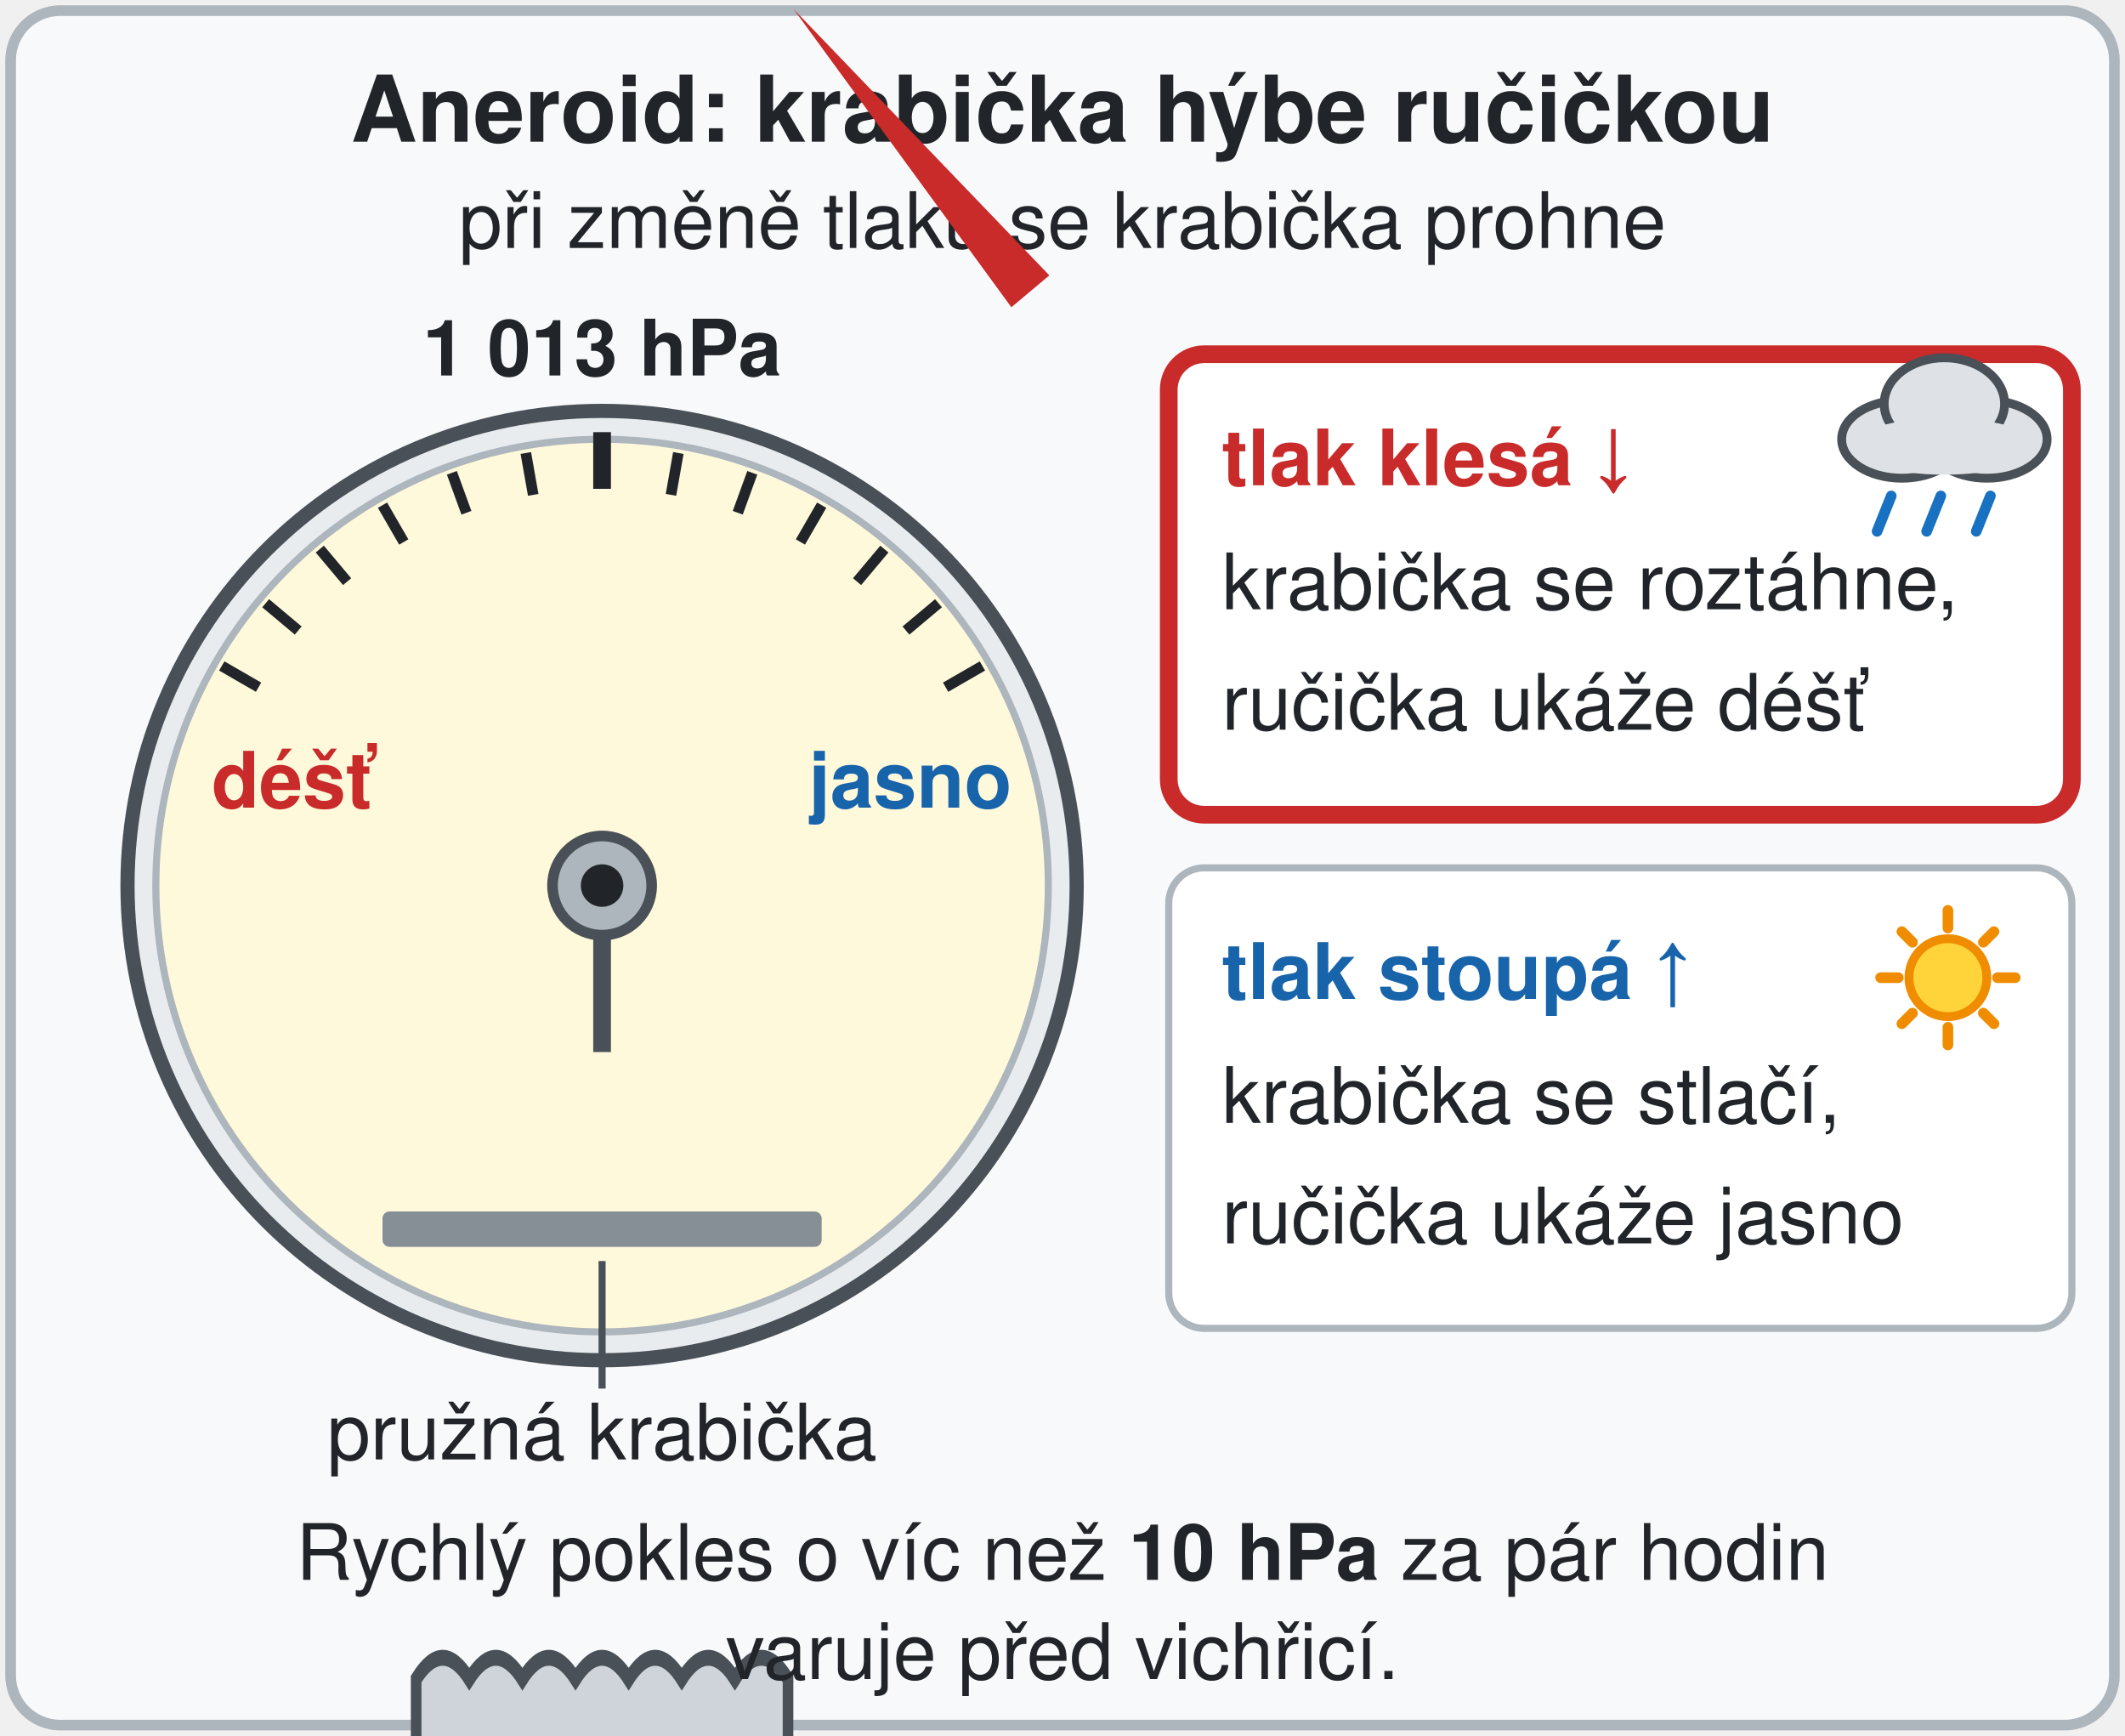
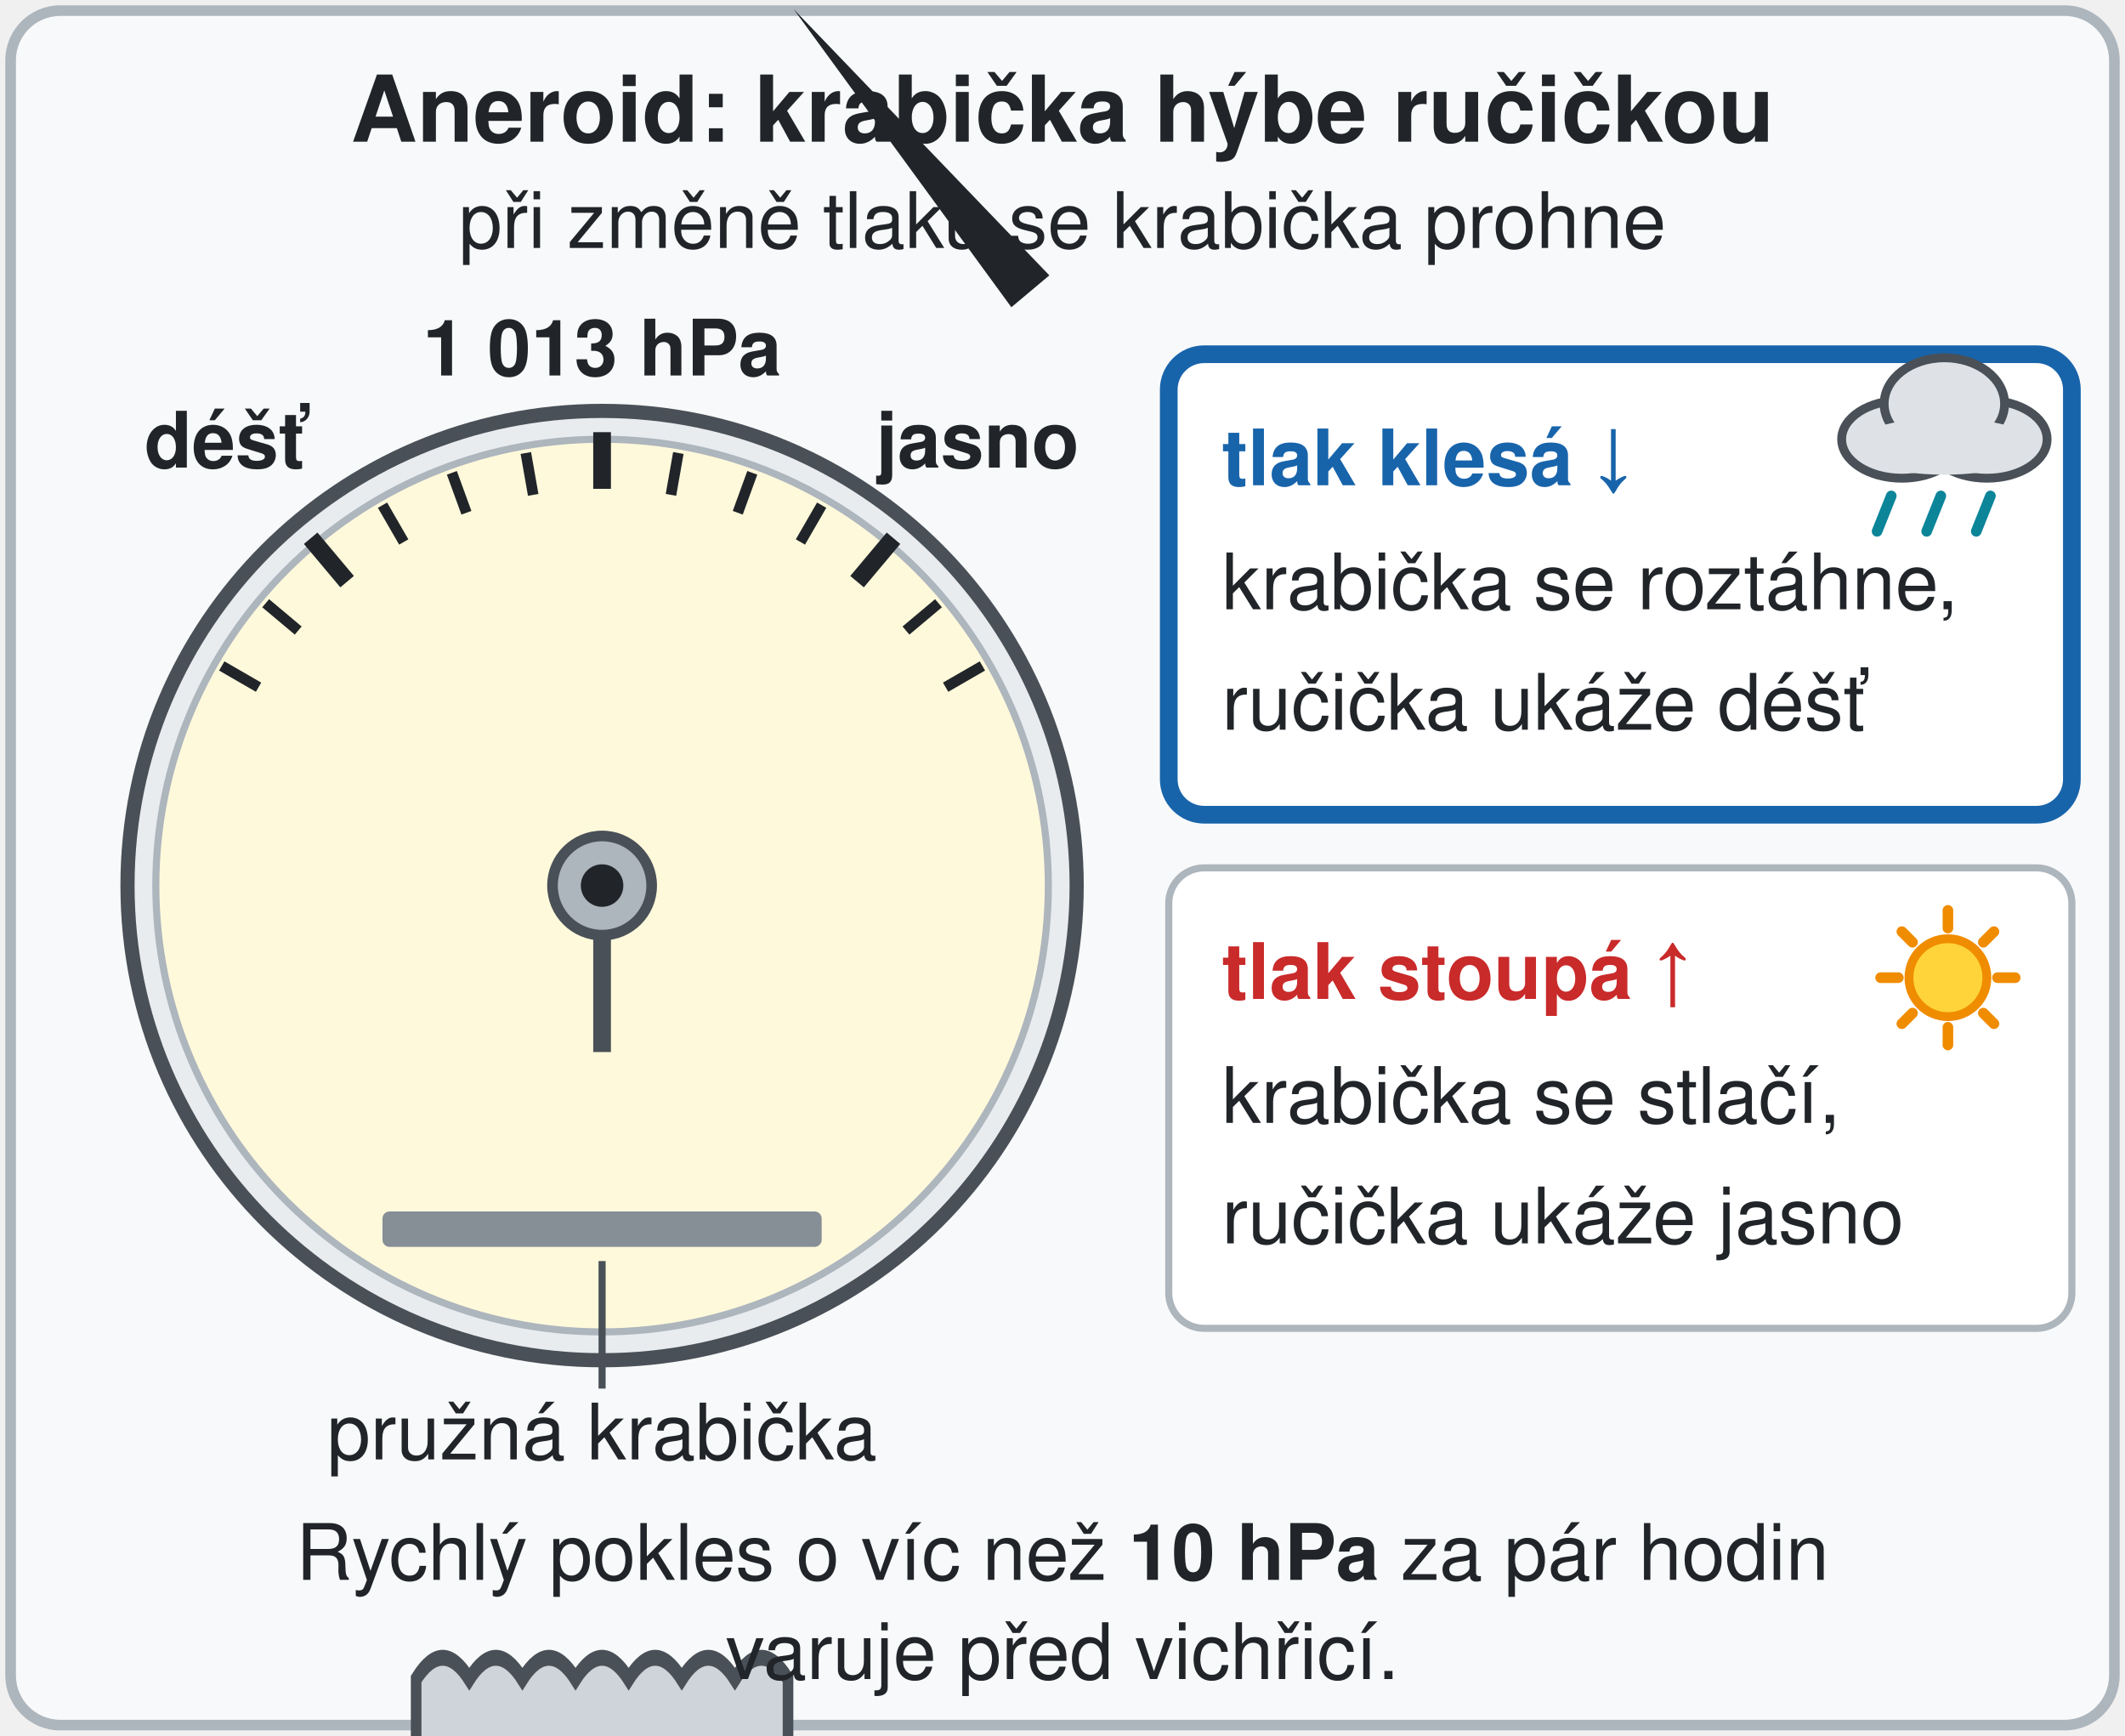
- <svg xmlns="http://www.w3.org/2000/svg" viewBox="0 0 600 490" font-family="'Segoe UI', Helvetica, Arial, sans-serif" role="img" aria-label="Aneroid zevnitř: pružná plechová krabička je přes táhlo spojená s ručičkou. Když tlak vzduchu klesá, krabička se roztáhne a ručička se posune k nápisu déšť – počasí se kazí. Když tlak stoupá, krabička se stlačí a ručička se posune k nápisu jasno. Rychlý pokles o víc než 10 hPa za pár hodin varuje před vichřicí. Animace: krabička se střídavě roztahuje a stlačuje a ručička se otáčí.">
+ <svg xmlns="http://www.w3.org/2000/svg" viewBox="0 0 600 490" font-family="'Segoe UI', Helvetica, Arial, sans-serif" role="img" aria-label="Aneroid zevnitř: pružná plechová krabička je spojená s ručičkou. Když tlak vzduchu klesá, krabička se roztáhne a ručička se posune k nápisu déšť – počasí se kazí. Když tlak stoupá, krabička se stlačí a ručička se posune k nápisu jasno. Rychlý pokles o víc než 10 hPa za pár hodin varuje před vichřicí. Animace: krabička se střídavě roztahuje a stlačuje a ručička se otáčí.">
  <style>
/* Předloha: PDF lekce 18, str. 5–6 (barometr obsahuje aneroid – plechovou krabičku, která se při změně tlaku prohýbá
   a posunuje ručičkou na stupnici; změny tlaku přinášejí změny počasí). Pozn.: vnější pohled na aneroid a barograf
   je v obrázku podtématu atmosfericky-tlak (obr-03) – tady je NOVĚ vnitřek a souvislost s počasím.
   10 s: 0–8 % normální tlak, 8–30 % tlak klesá (krabička 1 → 1,5, táhlo −15 px, ručička 0° → −40°), drží do 48 %,
   48–70 % tlak stoupá (krabička → 0,7, táhlo +9 px, ručička → +40°), drží do 88 %, 88–100 % zpět.
   Zvýraznění karty: „klesá“ 18–48 %, „stoupá“ 62–88 %.
+    Popisky „déšť“/„jasno“ leží na prodloužení ručičky v krajní poloze ∓40° (165 jedn. od osy 170,250),
+    dílky ±40° jsou zvýrazněné. Barvy jako na celé stránce: tlak klesá (k níži N) modře, tlak stoupá (k výši V) červeně,
+    ručička černě, déšť tyrkysově.
   Bez animace = koncový stav „tlak klesá“: krabička roztažená, ručička u „déšť“, zvýrazněná horní karta. */
.ru { transform-origin: 170px 250px; transform: rotate(-40deg); animation: ru 10s ease-in-out infinite; }
.kr { transform-origin: 170px 337px; transform: scaleY(1.5); animation: kr 10s ease-in-out infinite; }
.ta { transform: translateY(-15px); animation: ta 10s ease-in-out infinite; }
.zk { animation: zk 10s linear infinite; }
.zs { animation: zs 10s linear infinite; }
@keyframes ru { 0%, 8% { transform: rotate(0deg); } 30%, 48% { transform: rotate(-40deg); } 70%, 88% { transform: rotate(40deg); } 100% { transform: rotate(0deg); } }
@keyframes kr { 0%, 8% { transform: scaleY(1); } 30%, 48% { transform: scaleY(1.5); } 70%, 88% { transform: scaleY(0.7); } 100% { transform: scaleY(1); } }
@keyframes ta { 0%, 8% { transform: translateY(0px); } 30%, 48% { transform: translateY(-15px); } 70%, 88% { transform: translateY(9px); } 100% { transform: translateY(0px); } }
@keyframes zk { 0%, 12% { opacity: 0; } 18%, 48% { opacity: 1; } 54%, 100% { opacity: 0; } }
@keyframes zs { 0%, 56% { opacity: 0; } 62%, 88% { opacity: 1; } 94%, 100% { opacity: 0; } }
@media (prefers-reduced-motion: reduce) { .ru, .kr, .ta, .zk, .zs { animation: none; } }
</style>
  <rect x="3" y="3" width="594" height="484" rx="14" fill="#f8f9fa" stroke="#adb5bd" stroke-width="3" />
  <text x="300" y="40" font-size="26" font-weight="bold" fill="#212529" text-anchor="middle">Aneroid: krabička hýbe ručičkou</text>
  <text x="300" y="70" font-size="22" fill="#212529" text-anchor="middle">při změně tlaku se krabička prohne</text>
  <text x="170" y="106" font-size="22" font-weight="bold" fill="#212529" text-anchor="middle">1 013 hPa</text>
  <circle cx="170" cy="250" r="134" fill="#e9ecef" stroke="#495057" stroke-width="4" />
  <circle cx="170" cy="250" r="126" fill="#fff9db" stroke="#adb5bd" stroke-width="2" />
  <g stroke="#212529" stroke-width="3">
    <line x1="170" y1="138" x2="170" y2="126" transform="rotate(-60 170 250)" />
    <line x1="170" y1="138" x2="170" y2="126" transform="rotate(-50 170 250)" />
-     <line x1="170" y1="138" x2="170" y2="126" transform="rotate(-40 170 250)" />
+     <line x1="170" y1="138" x2="170" y2="122" stroke-width="5" transform="rotate(-40 170 250)" />
    <line x1="170" y1="138" x2="170" y2="126" transform="rotate(-30 170 250)" />
    <line x1="170" y1="138" x2="170" y2="126" transform="rotate(-20 170 250)" />
    <line x1="170" y1="138" x2="170" y2="126" transform="rotate(-10 170 250)" />
    <line x1="170" y1="138" x2="170" y2="122" stroke-width="5" />
    <line x1="170" y1="138" x2="170" y2="126" transform="rotate(10 170 250)" />
    <line x1="170" y1="138" x2="170" y2="126" transform="rotate(20 170 250)" />
    <line x1="170" y1="138" x2="170" y2="126" transform="rotate(30 170 250)" />
-     <line x1="170" y1="138" x2="170" y2="126" transform="rotate(40 170 250)" />
+     <line x1="170" y1="138" x2="170" y2="122" stroke-width="5" transform="rotate(40 170 250)" />
    <line x1="170" y1="138" x2="170" y2="126" transform="rotate(50 170 250)" />
    <line x1="170" y1="138" x2="170" y2="126" transform="rotate(60 170 250)" />
  </g>
-   <text x="83" y="228" font-size="22" font-weight="bold" fill="#c92a2a" text-anchor="middle">déšť</text>
-   <text x="257" y="228" font-size="22" font-weight="bold" fill="#1864ab" text-anchor="middle">jasno</text>
+   <text x="64" y="132" font-size="22" font-weight="bold" fill="#212529" text-anchor="middle">déšť</text>
+   <text x="276" y="132" font-size="22" font-weight="bold" fill="#212529" text-anchor="middle">jasno</text>
  <rect x="108" y="342" width="124" height="10" rx="2" fill="#868e96" />
  <g class="kr">
    <path d="M117.5 316 q7.5 -8 15 0 q7.5 -8 15 0 q7.5 -8 15 0 q7.5 -8 15 0 q7.5 -8 15 0 q7.5 -8 15 0 q7.5 -8 15 0 L222.5 334 q-7.5 8 -15 0 q-7.5 8 -15 0 q-7.5 8 -15 0 q-7.5 8 -15 0 q-7.5 8 -15 0 q-7.5 8 -15 0 q-7.5 8 -15 0 Z" fill="#ced4da" stroke="#495057" stroke-width="3" />
  </g>
  <g class="ta">
    <line x1="170" y1="312" x2="170" y2="262" stroke="#495057" stroke-width="5" />
  </g>
  <circle cx="170" cy="250" r="14" fill="#adb5bd" stroke="#495057" stroke-width="3" />
  <g class="ru">
-     <polygon points="170,146 163,250 177,250" fill="#c92a2a" />
+     <polygon points="170,146 163,250 177,250" fill="#212529" />
  </g>
  <circle cx="170" cy="250" r="6" fill="#212529" />
  <line x1="170" y1="356" x2="170" y2="392" stroke="#495057" stroke-width="2" />
  <text x="170" y="412" font-size="22" fill="#212529" text-anchor="middle">pružná krabička</text>
  <rect x="330" y="100" width="255" height="130" rx="10" fill="#ffffff" stroke="#adb5bd" stroke-width="2" />
-   <rect class="zk" x="330" y="100" width="255" height="130" rx="10" fill="none" stroke="#c92a2a" stroke-width="5" />
-   <text x="345" y="137" font-size="22" font-weight="bold" fill="#c92a2a">tlak klesá ↓</text>
+   <rect class="zk" x="330" y="100" width="255" height="130" rx="10" fill="none" stroke="#1864ab" stroke-width="5" />
+   <text x="345" y="137" font-size="22" font-weight="bold" fill="#1864ab">tlak klesá ↓</text>
  <text x="345" y="172" font-size="22" fill="#212529">krabička se roztáhne,</text>
  <text x="345" y="206" font-size="22" fill="#212529">ručička ukáže déšť</text>
-   <g stroke="#1971c2" stroke-width="3" stroke-linecap="round">
+   <g stroke="#0c8599" stroke-width="3" stroke-linecap="round">
    <line x1="534" y1="140" x2="530" y2="150" />
    <line x1="548" y1="140" x2="544" y2="150" />
    <line x1="562" y1="140" x2="558" y2="150" />
  </g>
  <g fill="#dee2e6" stroke="#495057" stroke-width="2.5">
    <ellipse cx="537" cy="124" rx="17" ry="11" />
    <ellipse cx="561" cy="124" rx="17" ry="11" />
    <ellipse cx="549" cy="114" rx="17" ry="13" />
  </g>
  <ellipse cx="549" cy="126" rx="26" ry="8" fill="#dee2e6" />
  <rect x="330" y="245" width="255" height="130" rx="10" fill="#ffffff" stroke="#adb5bd" stroke-width="2" />
-   <rect class="zs" x="330" y="245" width="255" height="130" rx="10" fill="none" stroke="#1864ab" stroke-width="5" opacity="0" />
-   <text x="345" y="282" font-size="22" font-weight="bold" fill="#1864ab">tlak stoupá ↑</text>
+   <rect class="zs" x="330" y="245" width="255" height="130" rx="10" fill="none" stroke="#c92a2a" stroke-width="5" opacity="0" />
+   <text x="345" y="282" font-size="22" font-weight="bold" fill="#c92a2a">tlak stoupá ↑</text>
  <text x="345" y="317" font-size="22" fill="#212529">krabička se stlačí,</text>
  <text x="345" y="351" font-size="22" fill="#212529">ručička ukáže jasno</text>
  <g stroke="#f08c00" stroke-width="3" stroke-linecap="round">
    <line x1="550" y1="257" x2="550" y2="262" />
    <line x1="550" y1="290" x2="550" y2="295" />
    <line x1="531" y1="276" x2="536" y2="276" />
    <line x1="564" y1="276" x2="569" y2="276" />
    <line x1="537" y1="263" x2="540" y2="266" />
    <line x1="560" y1="286" x2="563" y2="289" />
    <line x1="537" y1="289" x2="540" y2="286" />
    <line x1="560" y1="266" x2="563" y2="263" />
  </g>
  <circle cx="550" cy="276" r="11" fill="#ffd43b" stroke="#f08c00" stroke-width="2.5" />
  <text x="300" y="446" font-size="22" fill="#212529" text-anchor="middle">Rychlý pokles o víc než <tspan font-weight="bold">10 hPa</tspan> za pár hodin</text>
  <text x="300" y="474" font-size="22" fill="#212529" text-anchor="middle">varuje před vichřicí.</text>
</svg>
